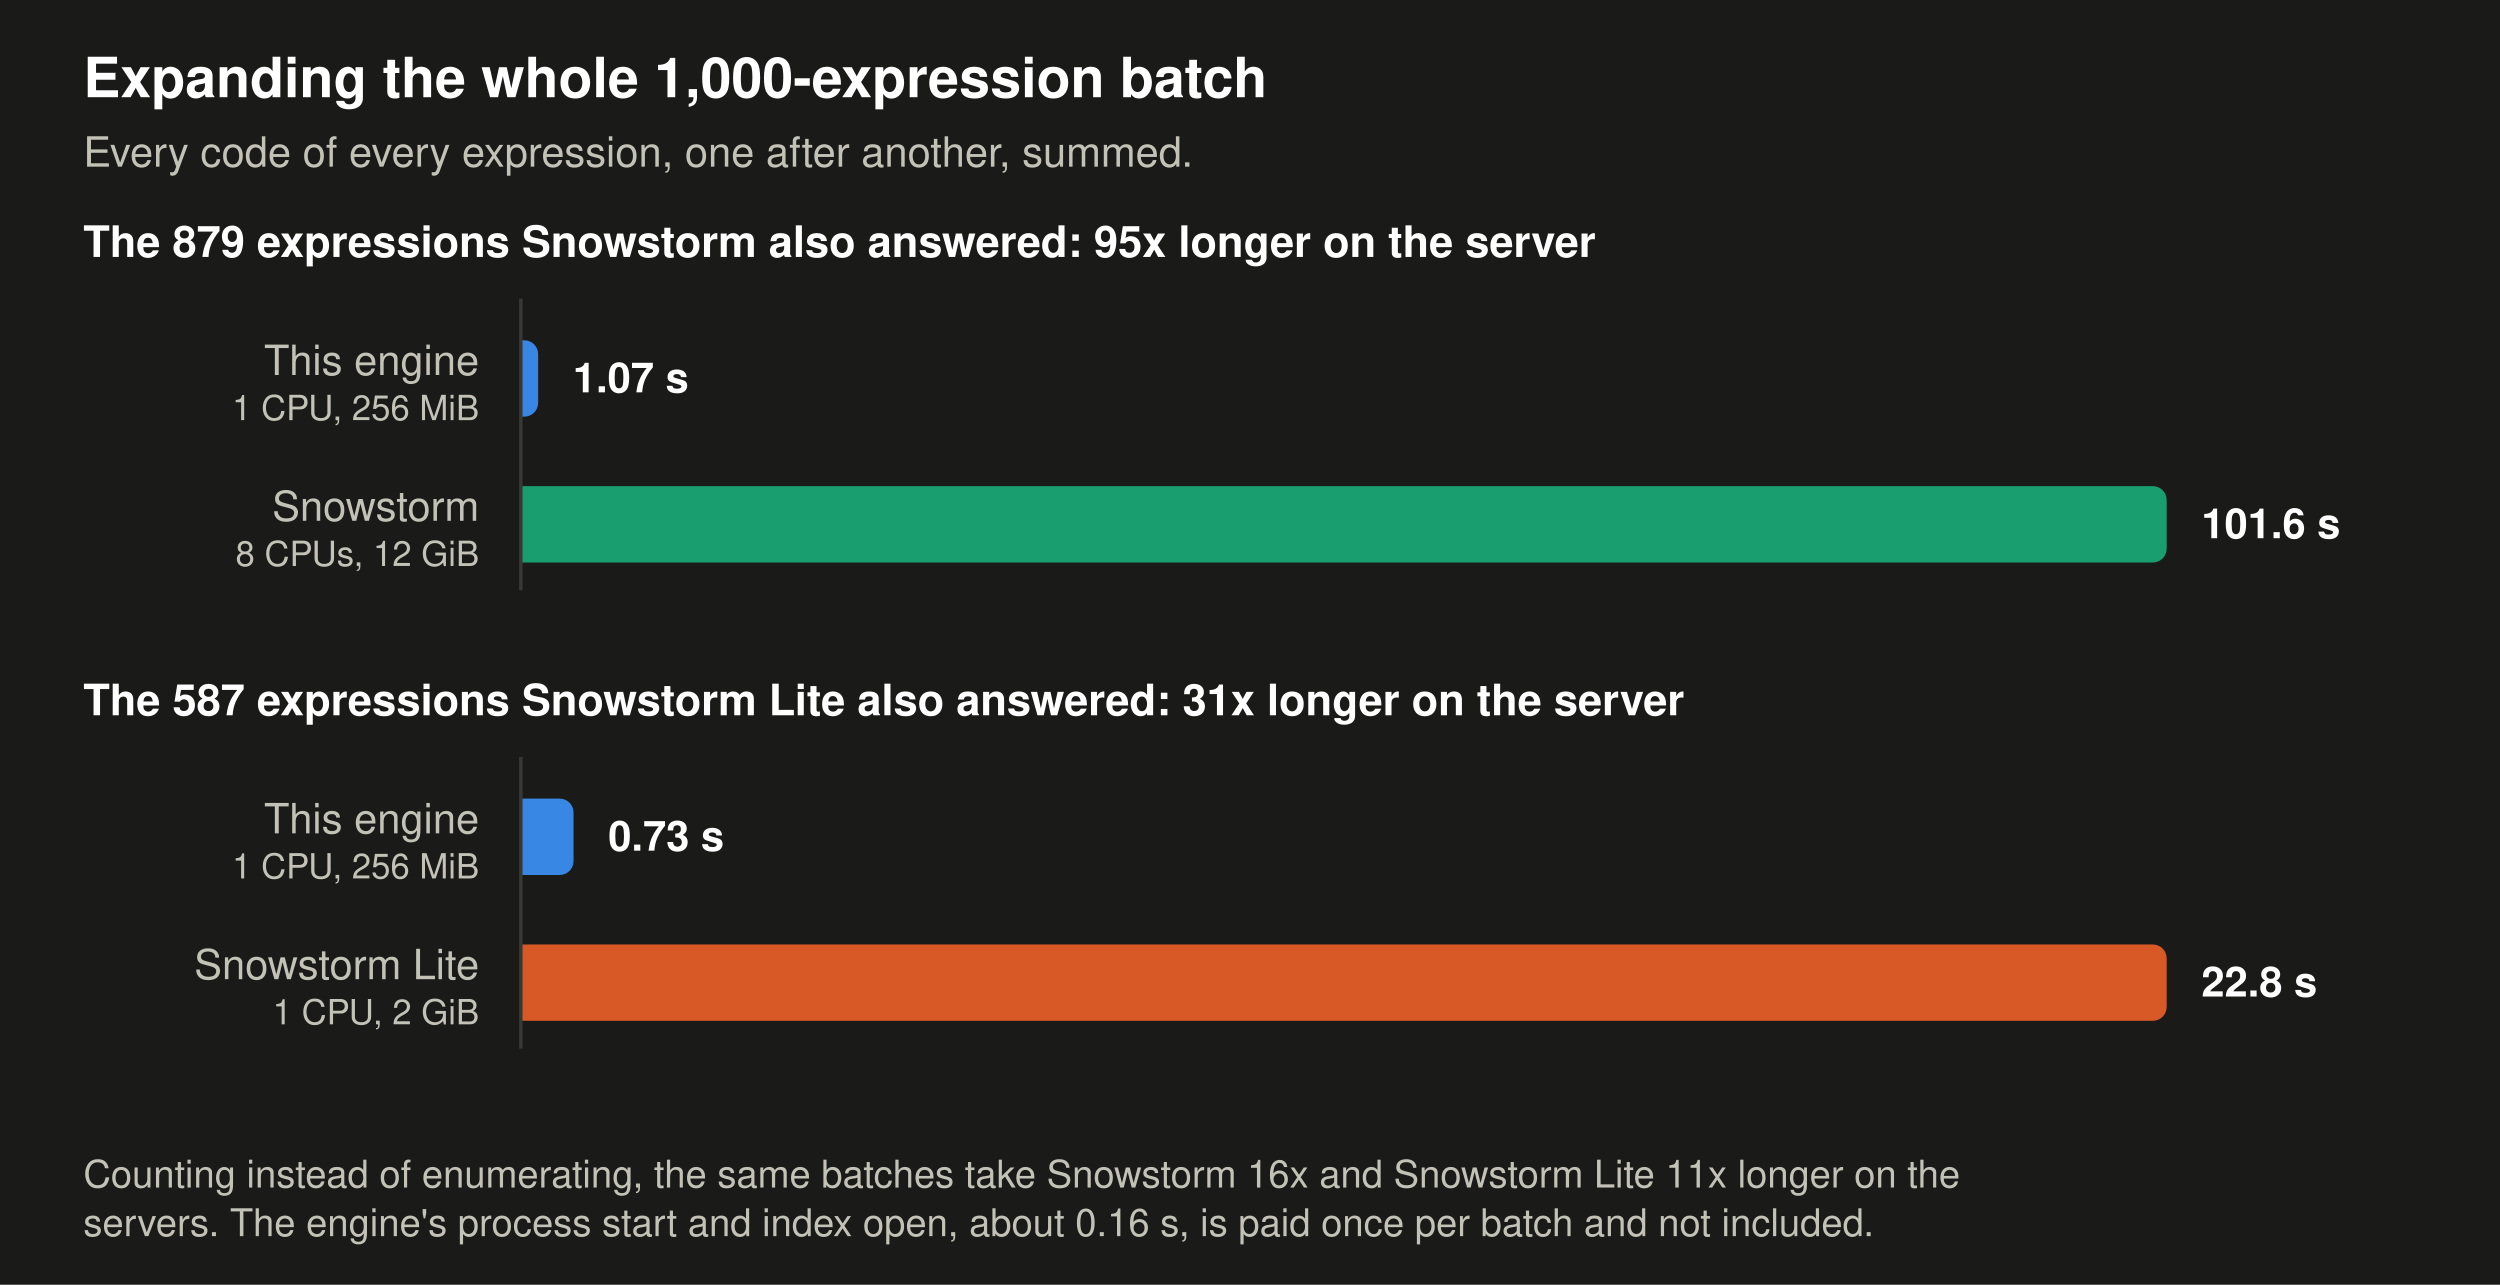
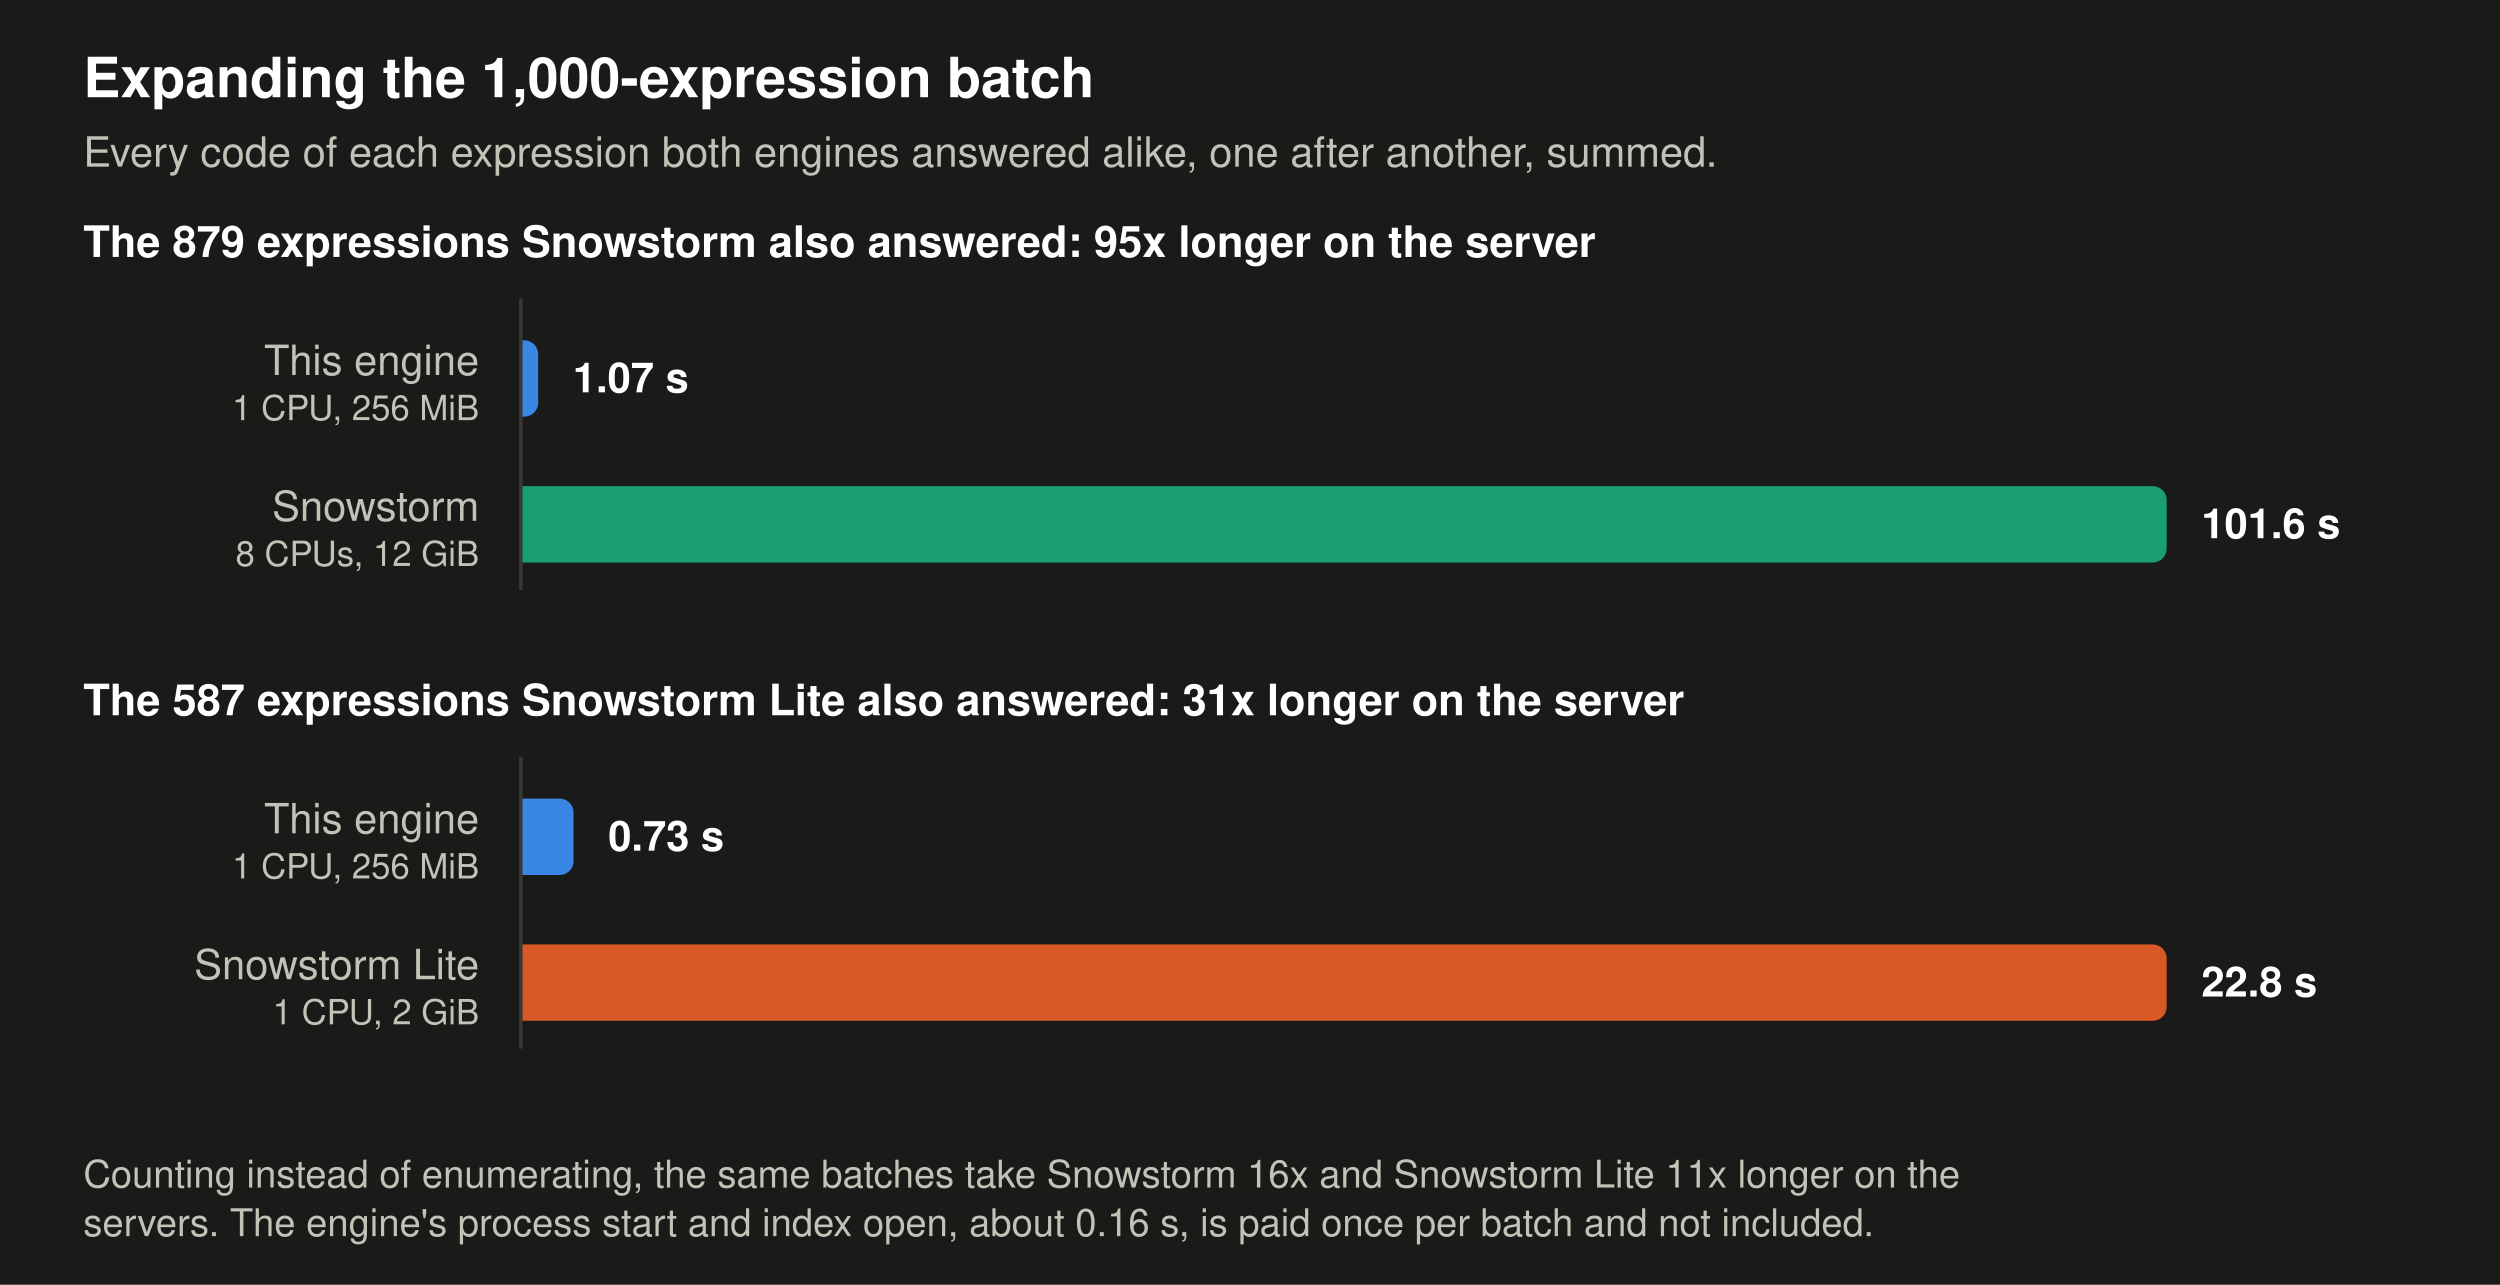
- <svg xmlns="http://www.w3.org/2000/svg" width="720" height="370" viewBox="0 0 720 370" font-family="-apple-system,BlinkMacSystemFont,'Segoe UI',Helvetica,Arial,sans-serif" role="img" aria-label="Expanding the whole 1,000-expression batch">
+ <svg xmlns="http://www.w3.org/2000/svg" width="720" height="370" viewBox="0 0 720 370" font-family="-apple-system,BlinkMacSystemFont,'Segoe UI',Helvetica,Arial,sans-serif" role="img" aria-label="Expanding the 1,000-expression batch">
  <rect width="720" height="370" fill="#1a1a19" />
-   <text x="24" y="28" font-size="16" font-weight="600" fill="#ffffff">Expanding the whole 1,000-expression batch</text>
-   <text x="24" y="48" font-size="12" fill="#c3c2b7">Every code of every expression, one after another, summed.</text>
+   <text x="24" y="28" font-size="16" font-weight="600" fill="#ffffff">Expanding the 1,000-expression batch</text>
+   <text x="24" y="48" font-size="12" fill="#c3c2b7">Every code of each expression both engines answered alike, one after another, summed.</text>
  <text x="24" y="74" font-size="12.5" font-weight="600" fill="#ffffff">The 879 expressions Snowstorm also answered: 95x longer on the server</text>
  <text x="138" y="108.0" font-size="12" text-anchor="end" fill="#c3c2b7">This engine</text>
  <text x="138" y="121.0" font-size="10" text-anchor="end" fill="#c3c2b7">1 CPU, 256 MiB</text>
  <path d="M150,98.0 H150.987 A4,4 0 0 1 154.987,102.0 V116.0 A4,4 0 0 1 150.987,120.0 H150 Z" fill="#3987e5" />
  <text x="164.987" y="113.0" font-size="12" font-weight="600" fill="#ffffff">1.07 s</text>
  <text x="138" y="150.0" font-size="12" text-anchor="end" fill="#c3c2b7">Snowstorm</text>
  <text x="138" y="163.0" font-size="10" text-anchor="end" fill="#c3c2b7">8 CPUs, 12 GiB</text>
  <path d="M150,140.0 H620.0 A4,4 0 0 1 624.0,144.0 V158.0 A4,4 0 0 1 620.0,162.0 H150 Z" fill="#199e70" />
  <text x="634.0" y="155.0" font-size="12" font-weight="600" fill="#ffffff">101.6 s</text>
  <line x1="150" y1="86" x2="150" y2="170" stroke="#383835" stroke-width="1" />
  <text x="24" y="206" font-size="12.5" font-weight="600" fill="#ffffff">The 587 expressions Snowstorm Lite also answered: 31x longer on the server</text>
  <text x="138" y="240.0" font-size="12" text-anchor="end" fill="#c3c2b7">This engine</text>
  <text x="138" y="253.0" font-size="10" text-anchor="end" fill="#c3c2b7">1 CPU, 256 MiB</text>
  <path d="M150,230.0 H161.179 A4,4 0 0 1 165.179,234.0 V248.0 A4,4 0 0 1 161.179,252.0 H150 Z" fill="#3987e5" />
  <text x="175.179" y="245.0" font-size="12" font-weight="600" fill="#ffffff">0.73 s</text>
  <text x="138" y="282.0" font-size="12" text-anchor="end" fill="#c3c2b7">Snowstorm Lite</text>
  <text x="138" y="295.0" font-size="10" text-anchor="end" fill="#c3c2b7">1 CPU, 2 GiB</text>
  <path d="M150,272.0 H620.0 A4,4 0 0 1 624.0,276.0 V290.0 A4,4 0 0 1 620.0,294.0 H150 Z" fill="#d95926" />
  <text x="634.0" y="287.0" font-size="12" font-weight="600" fill="#ffffff">22.8 s</text>
  <line x1="150" y1="218" x2="150" y2="302" stroke="#383835" stroke-width="1" />
  <text x="24" y="342" font-size="11" fill="#c3c2b7">Counting instead of enumerating, the same batches take Snowstorm 16x and Snowstorm Lite 11x longer on the</text>
  <text x="24" y="356" font-size="11" fill="#c3c2b7">servers. The engine's process start and index open, about 0.16 s, is paid once per batch and not included.</text>
</svg>
